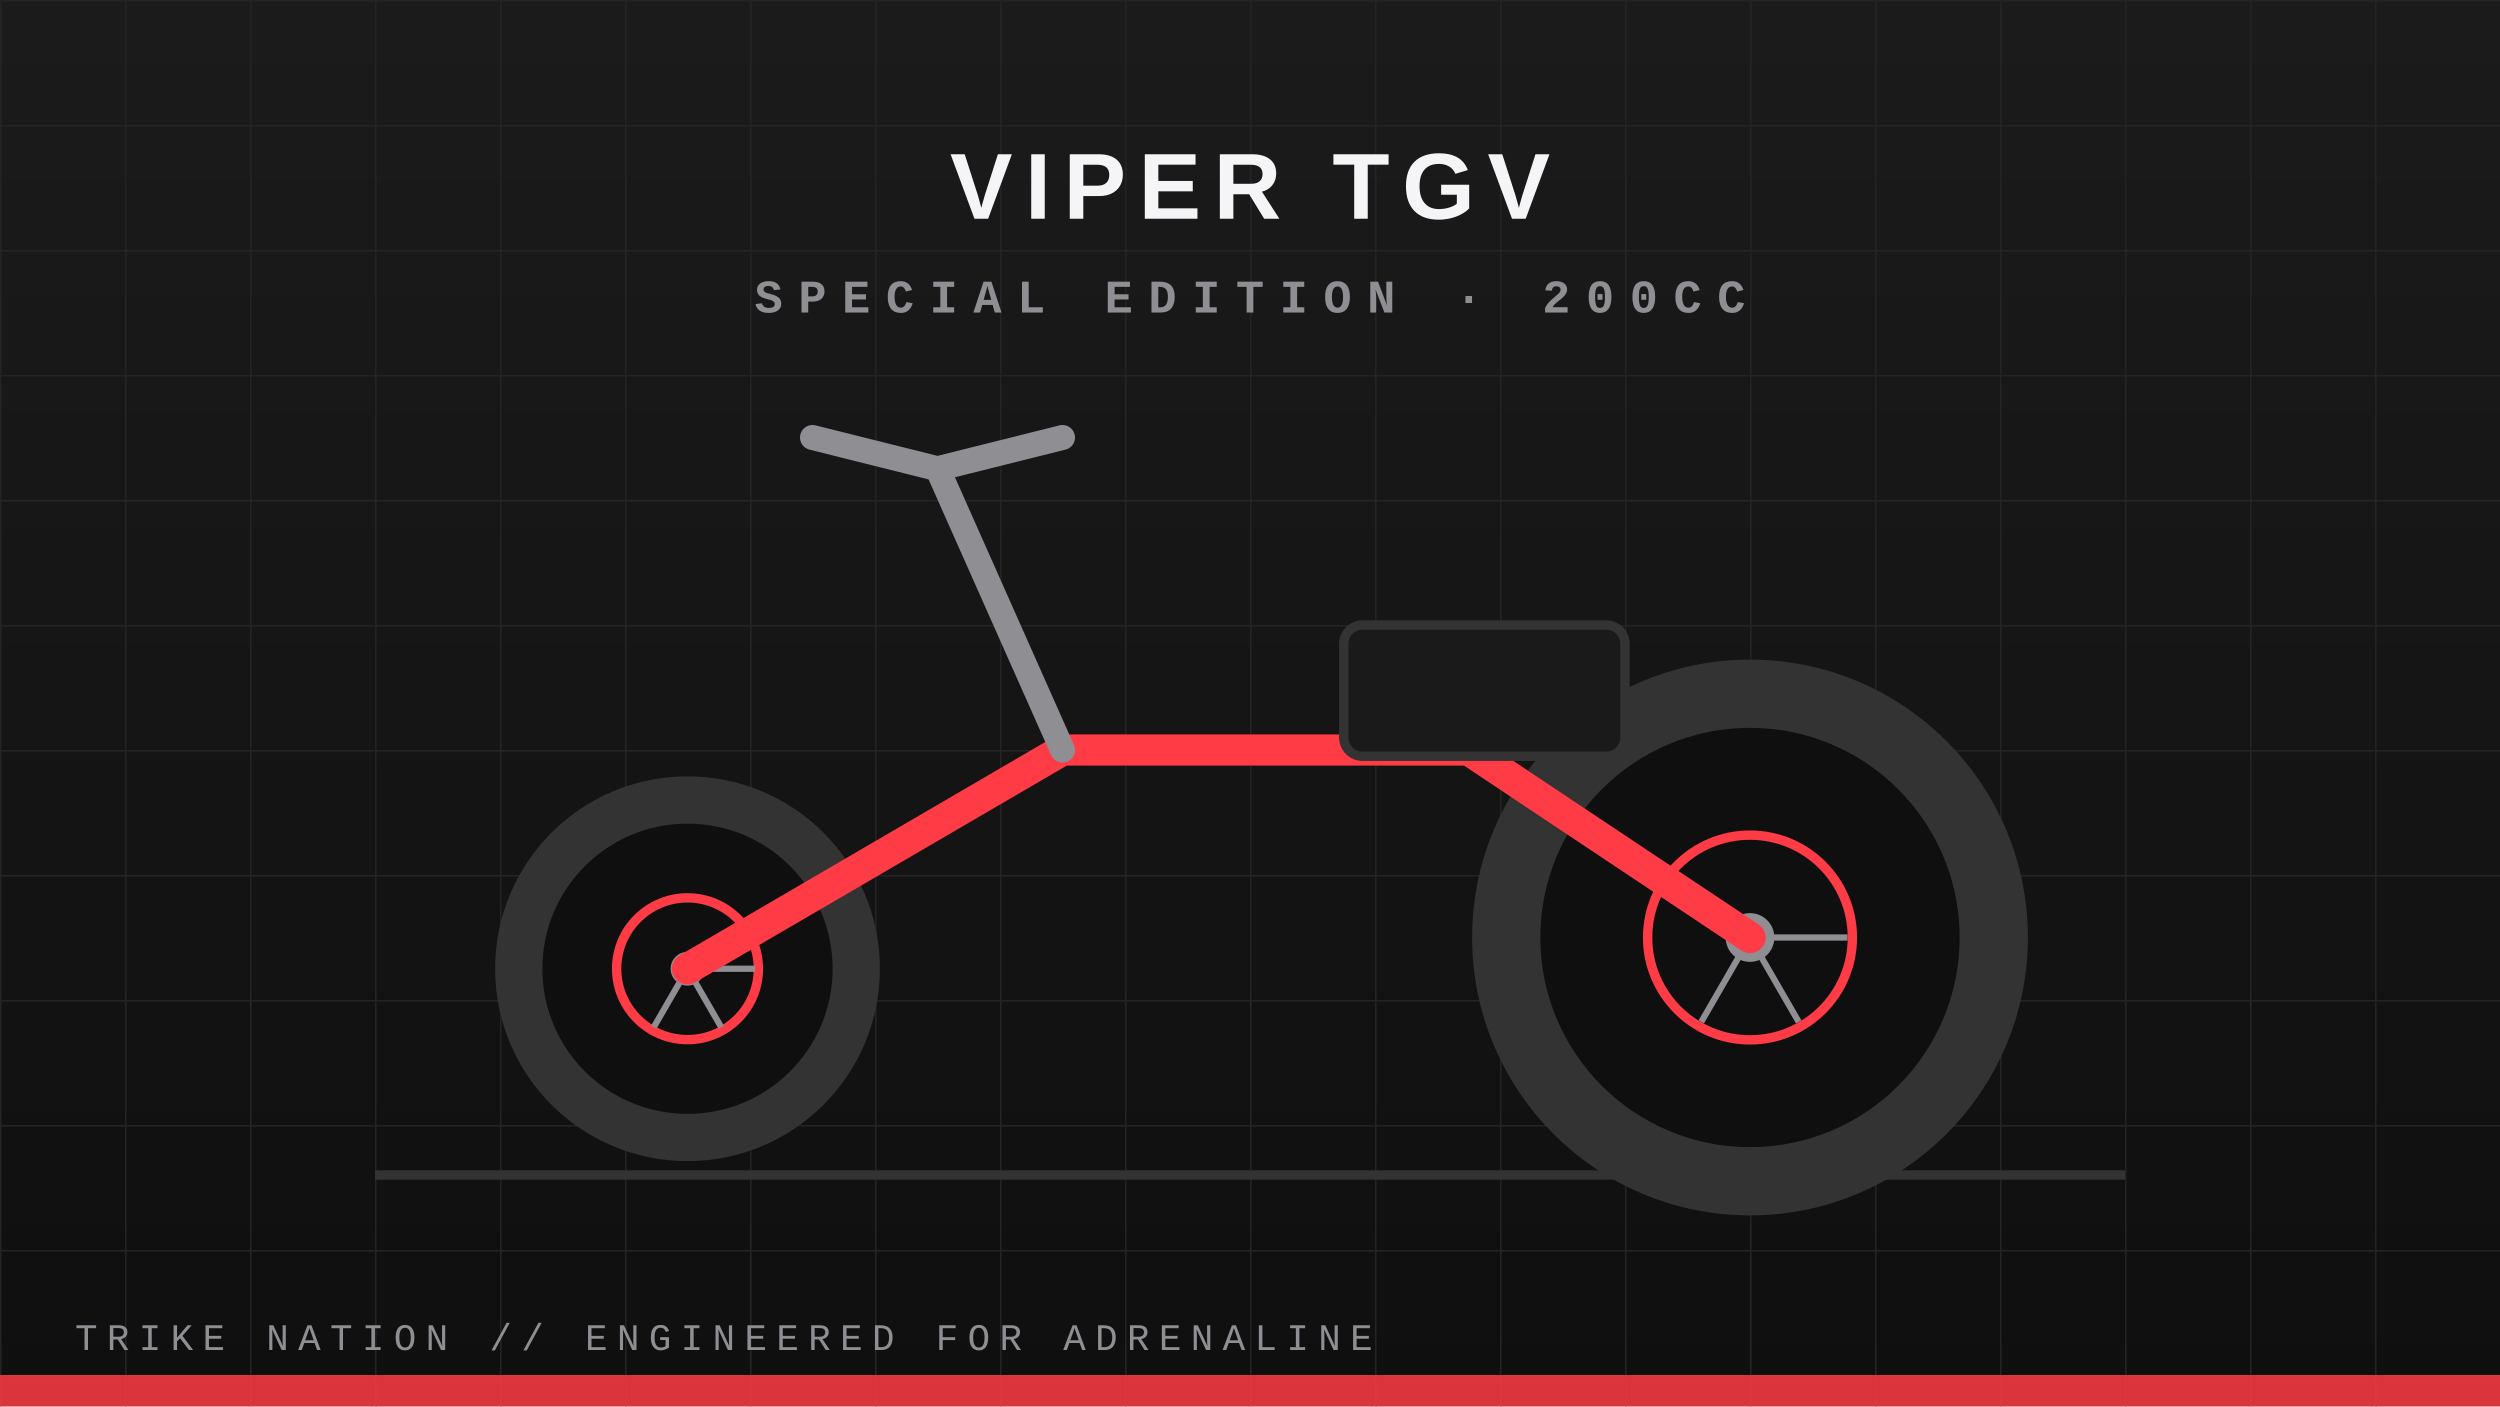
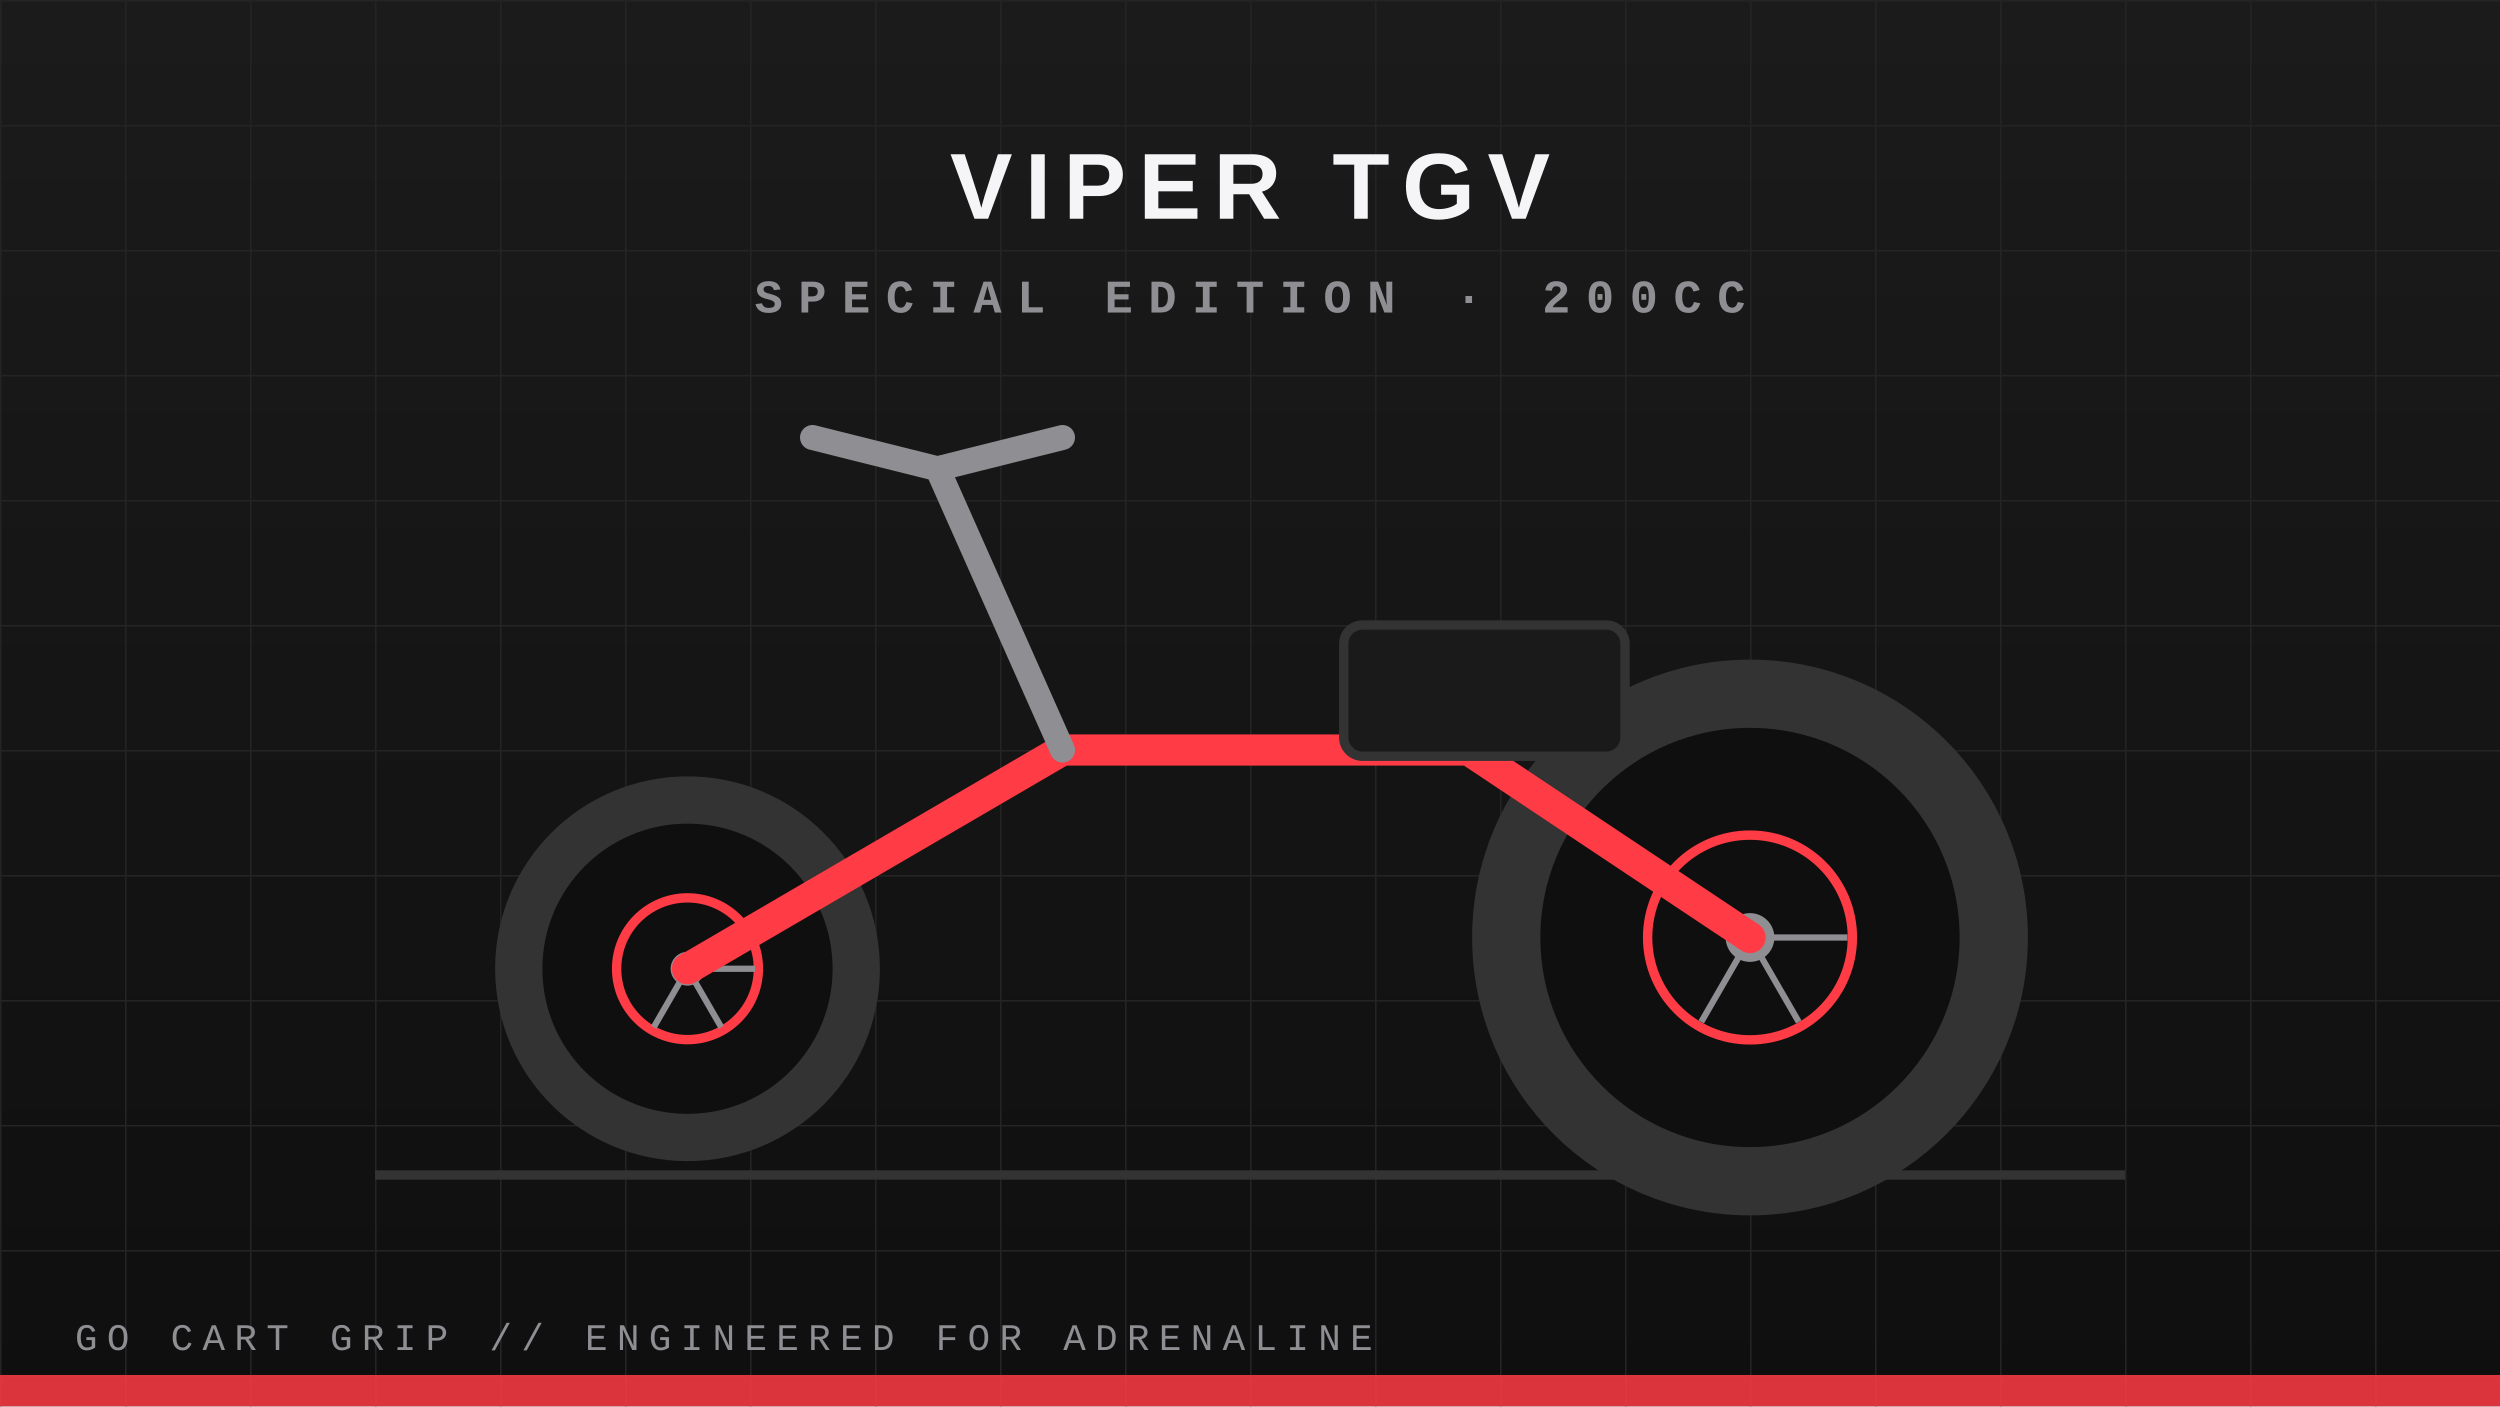
<svg xmlns="http://www.w3.org/2000/svg" width="800" height="450" viewBox="0 0 800 450">
  <defs>
    <linearGradient id="bg" x1="0" y1="0" x2="0" y2="1">
      <stop offset="0" stop-color="#1c1b1b" />
      <stop offset="1" stop-color="#0f0f0f" />
    </linearGradient>
    <pattern id="grid" width="40" height="40" patternUnits="userSpaceOnUse">
      <path d="M40 0 H0 V40" fill="none" stroke="#242424" stroke-width="1" />
    </pattern>
  </defs>
  <rect width="800" height="450" fill="url(#bg)" />
  <rect width="800" height="450" fill="url(#grid)" />
  <rect x="0" y="440" width="800" height="10" fill="#ff3b45" opacity="0.85" />
  <line x1="120" y1="376" x2="680" y2="376" stroke="#333333" stroke-width="3" />
  <circle cx="560" cy="300" r="78" fill="#0f0f0f" stroke="#333333" stroke-width="21.84" />
  <circle cx="560" cy="300" r="32.76" fill="none" stroke="#ff3b45" stroke-width="3" />
  <circle cx="560" cy="300" r="7.8" fill="#8e8e93" />
  <line x1="560" y1="300" x2="591.2" y2="300" stroke="#8e8e93" stroke-width="2" />
  <line x1="560" y1="300" x2="575.6" y2="327.02" stroke="#8e8e93" stroke-width="2" />
  <line x1="560" y1="300" x2="544.4" y2="327.02" stroke="#8e8e93" stroke-width="2" />
  <circle cx="220" cy="310" r="54" fill="#0f0f0f" stroke="#333333" stroke-width="15.12" />
  <circle cx="220" cy="310" r="22.68" fill="none" stroke="#ff3b45" stroke-width="3" />
  <circle cx="220" cy="310" r="5.4" fill="#8e8e93" />
  <line x1="220" y1="310" x2="241.6" y2="310" stroke="#8e8e93" stroke-width="2" />
  <line x1="220" y1="310" x2="230.8" y2="328.706" stroke="#8e8e93" stroke-width="2" />
  <line x1="220" y1="310" x2="209.2" y2="328.706" stroke="#8e8e93" stroke-width="2" />
  <path d="M220 310 L340 240 L470 240 L560 300" fill="none" stroke="#ff3b45" stroke-width="10" stroke-linecap="round" />
  <path d="M340 240 L300 150 M300 150 L260 140 M300 150 L340 140" fill="none" stroke="#8e8e93" stroke-width="8" stroke-linecap="round" />
  <rect x="430" y="200" width="90" height="42" rx="6" fill="#1a1a1a" stroke="#333333" stroke-width="3" />
  <text x="400" y="70" text-anchor="middle" font-family="'Arial Black', Arial, sans-serif" font-weight="900" font-size="30" letter-spacing="4" fill="#f5f5f7">VIPER TGV</text>
  <text x="400" y="100" text-anchor="middle" font-family="'Courier New', monospace" font-weight="700" font-size="15" letter-spacing="5" fill="#8e8e93">SPECIAL EDITION · 200CC</text>
-   <text x="24" y="432" font-family="'Courier New', monospace" font-size="12" letter-spacing="3" fill="#8e8e93">TRIKE NATION // ENGINEERED FOR ADRENALINE</text>
+   <text x="24" y="432" font-family="'Courier New', monospace" font-size="12" letter-spacing="3" fill="#8e8e93">GO CART GRIP // ENGINEERED FOR ADRENALINE</text>
</svg>
